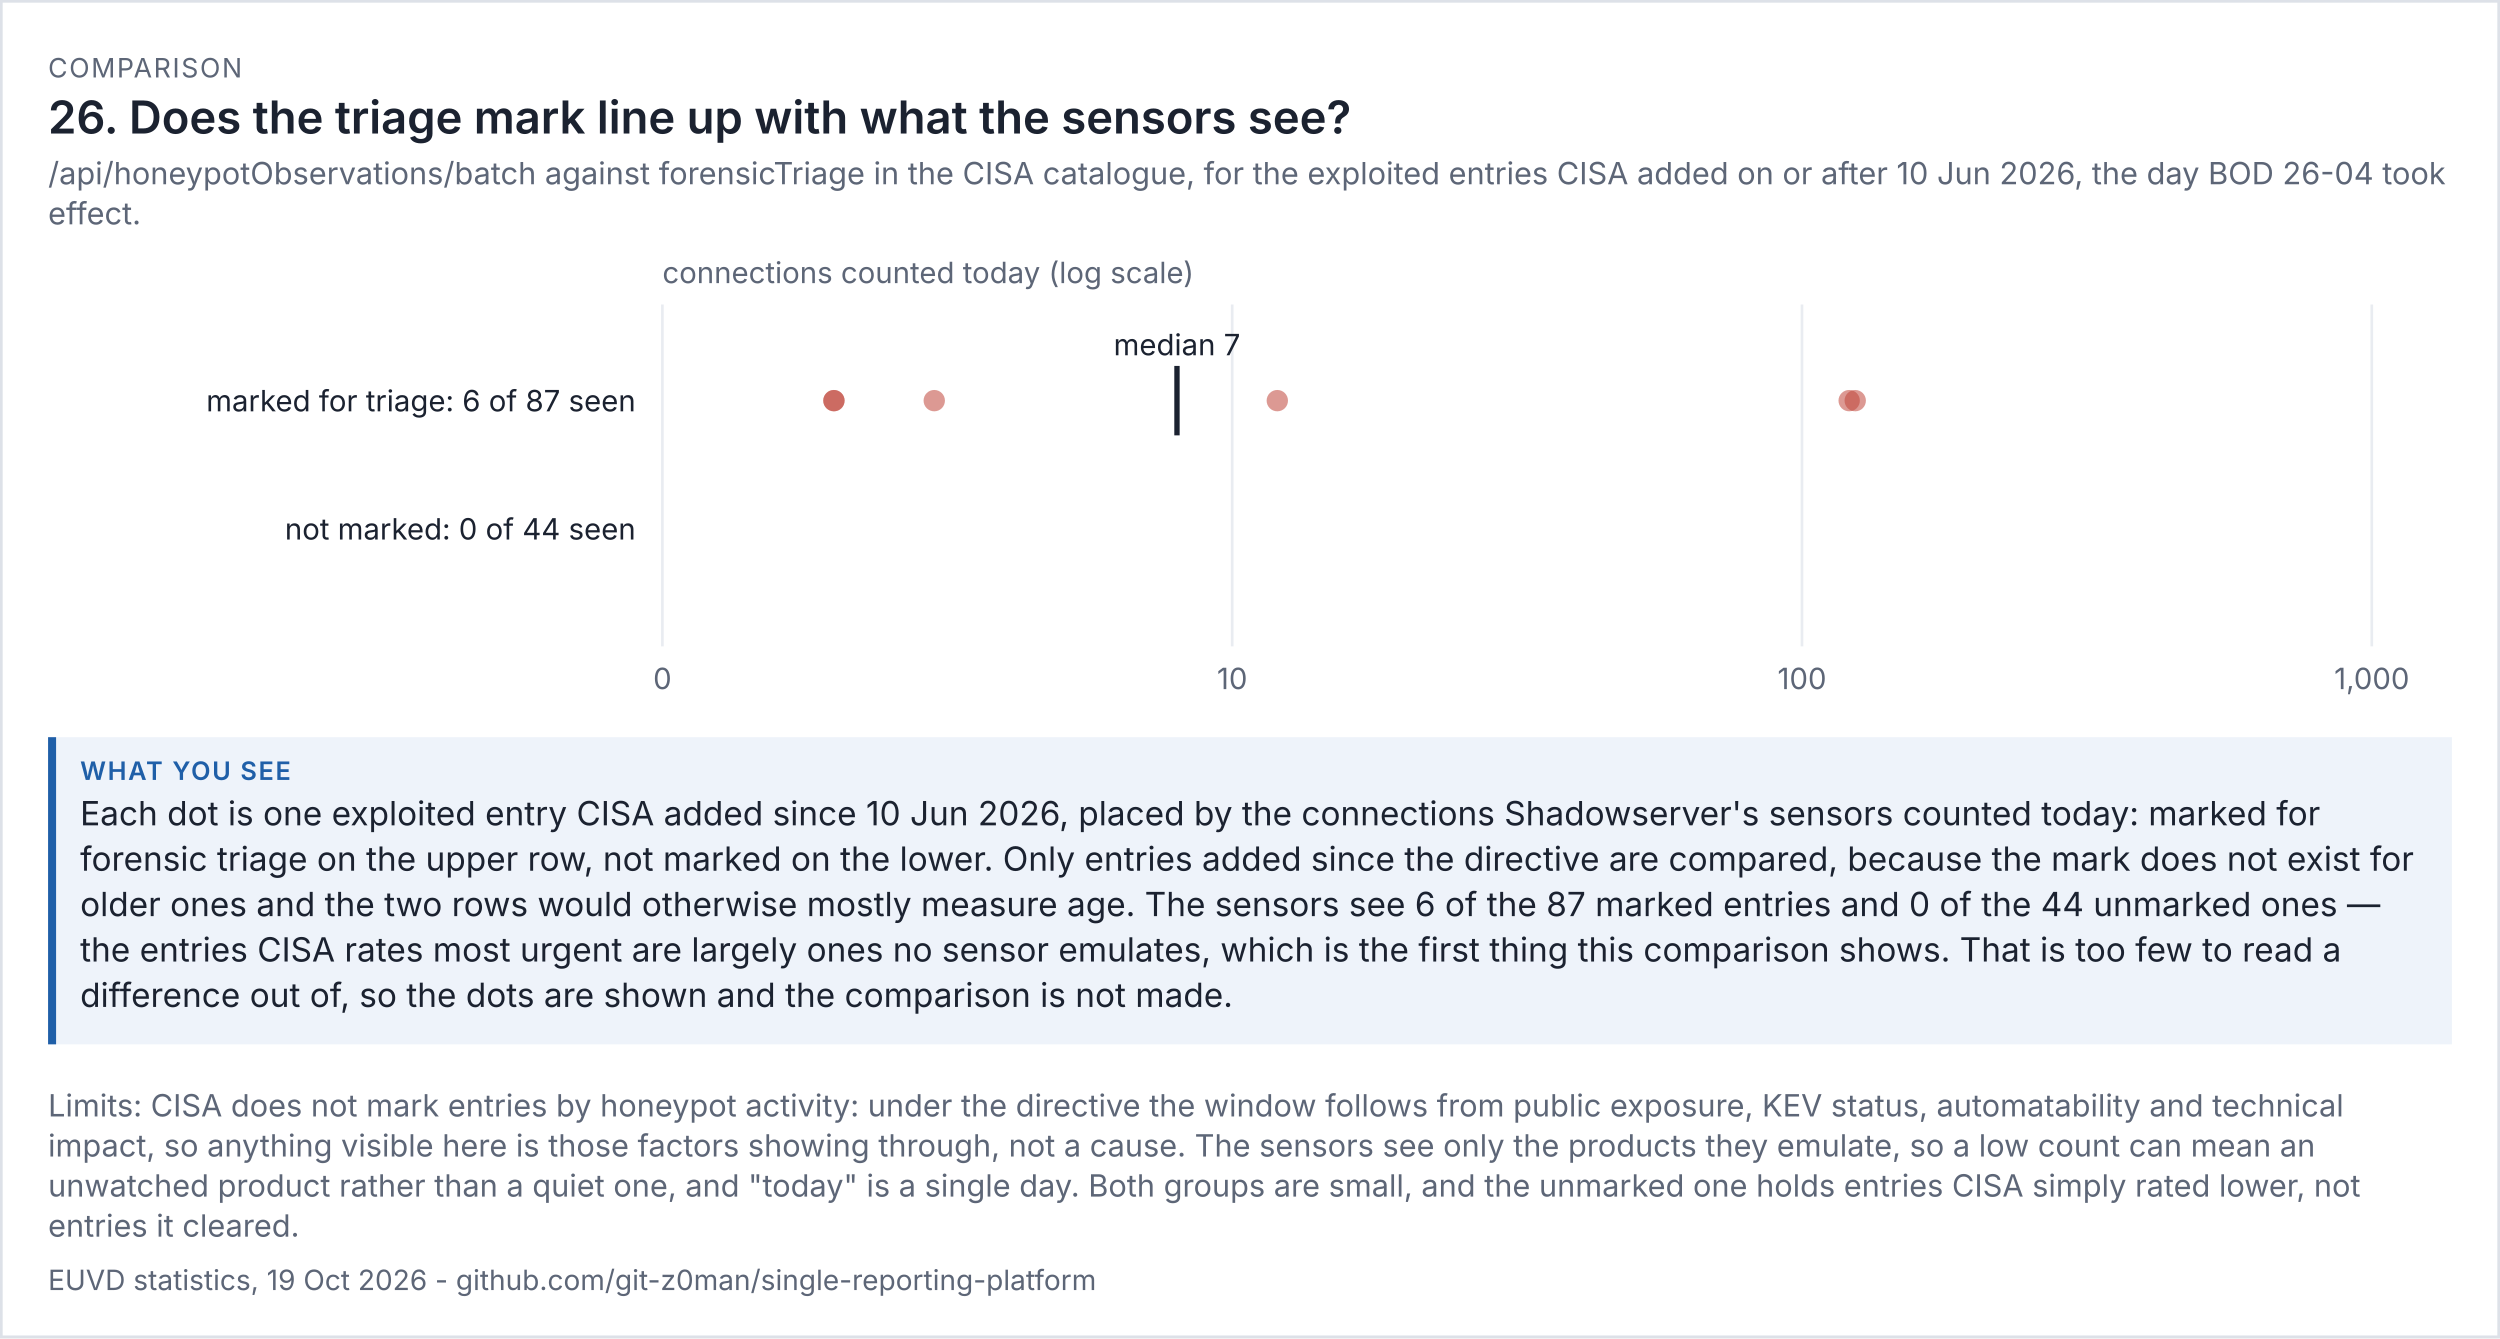
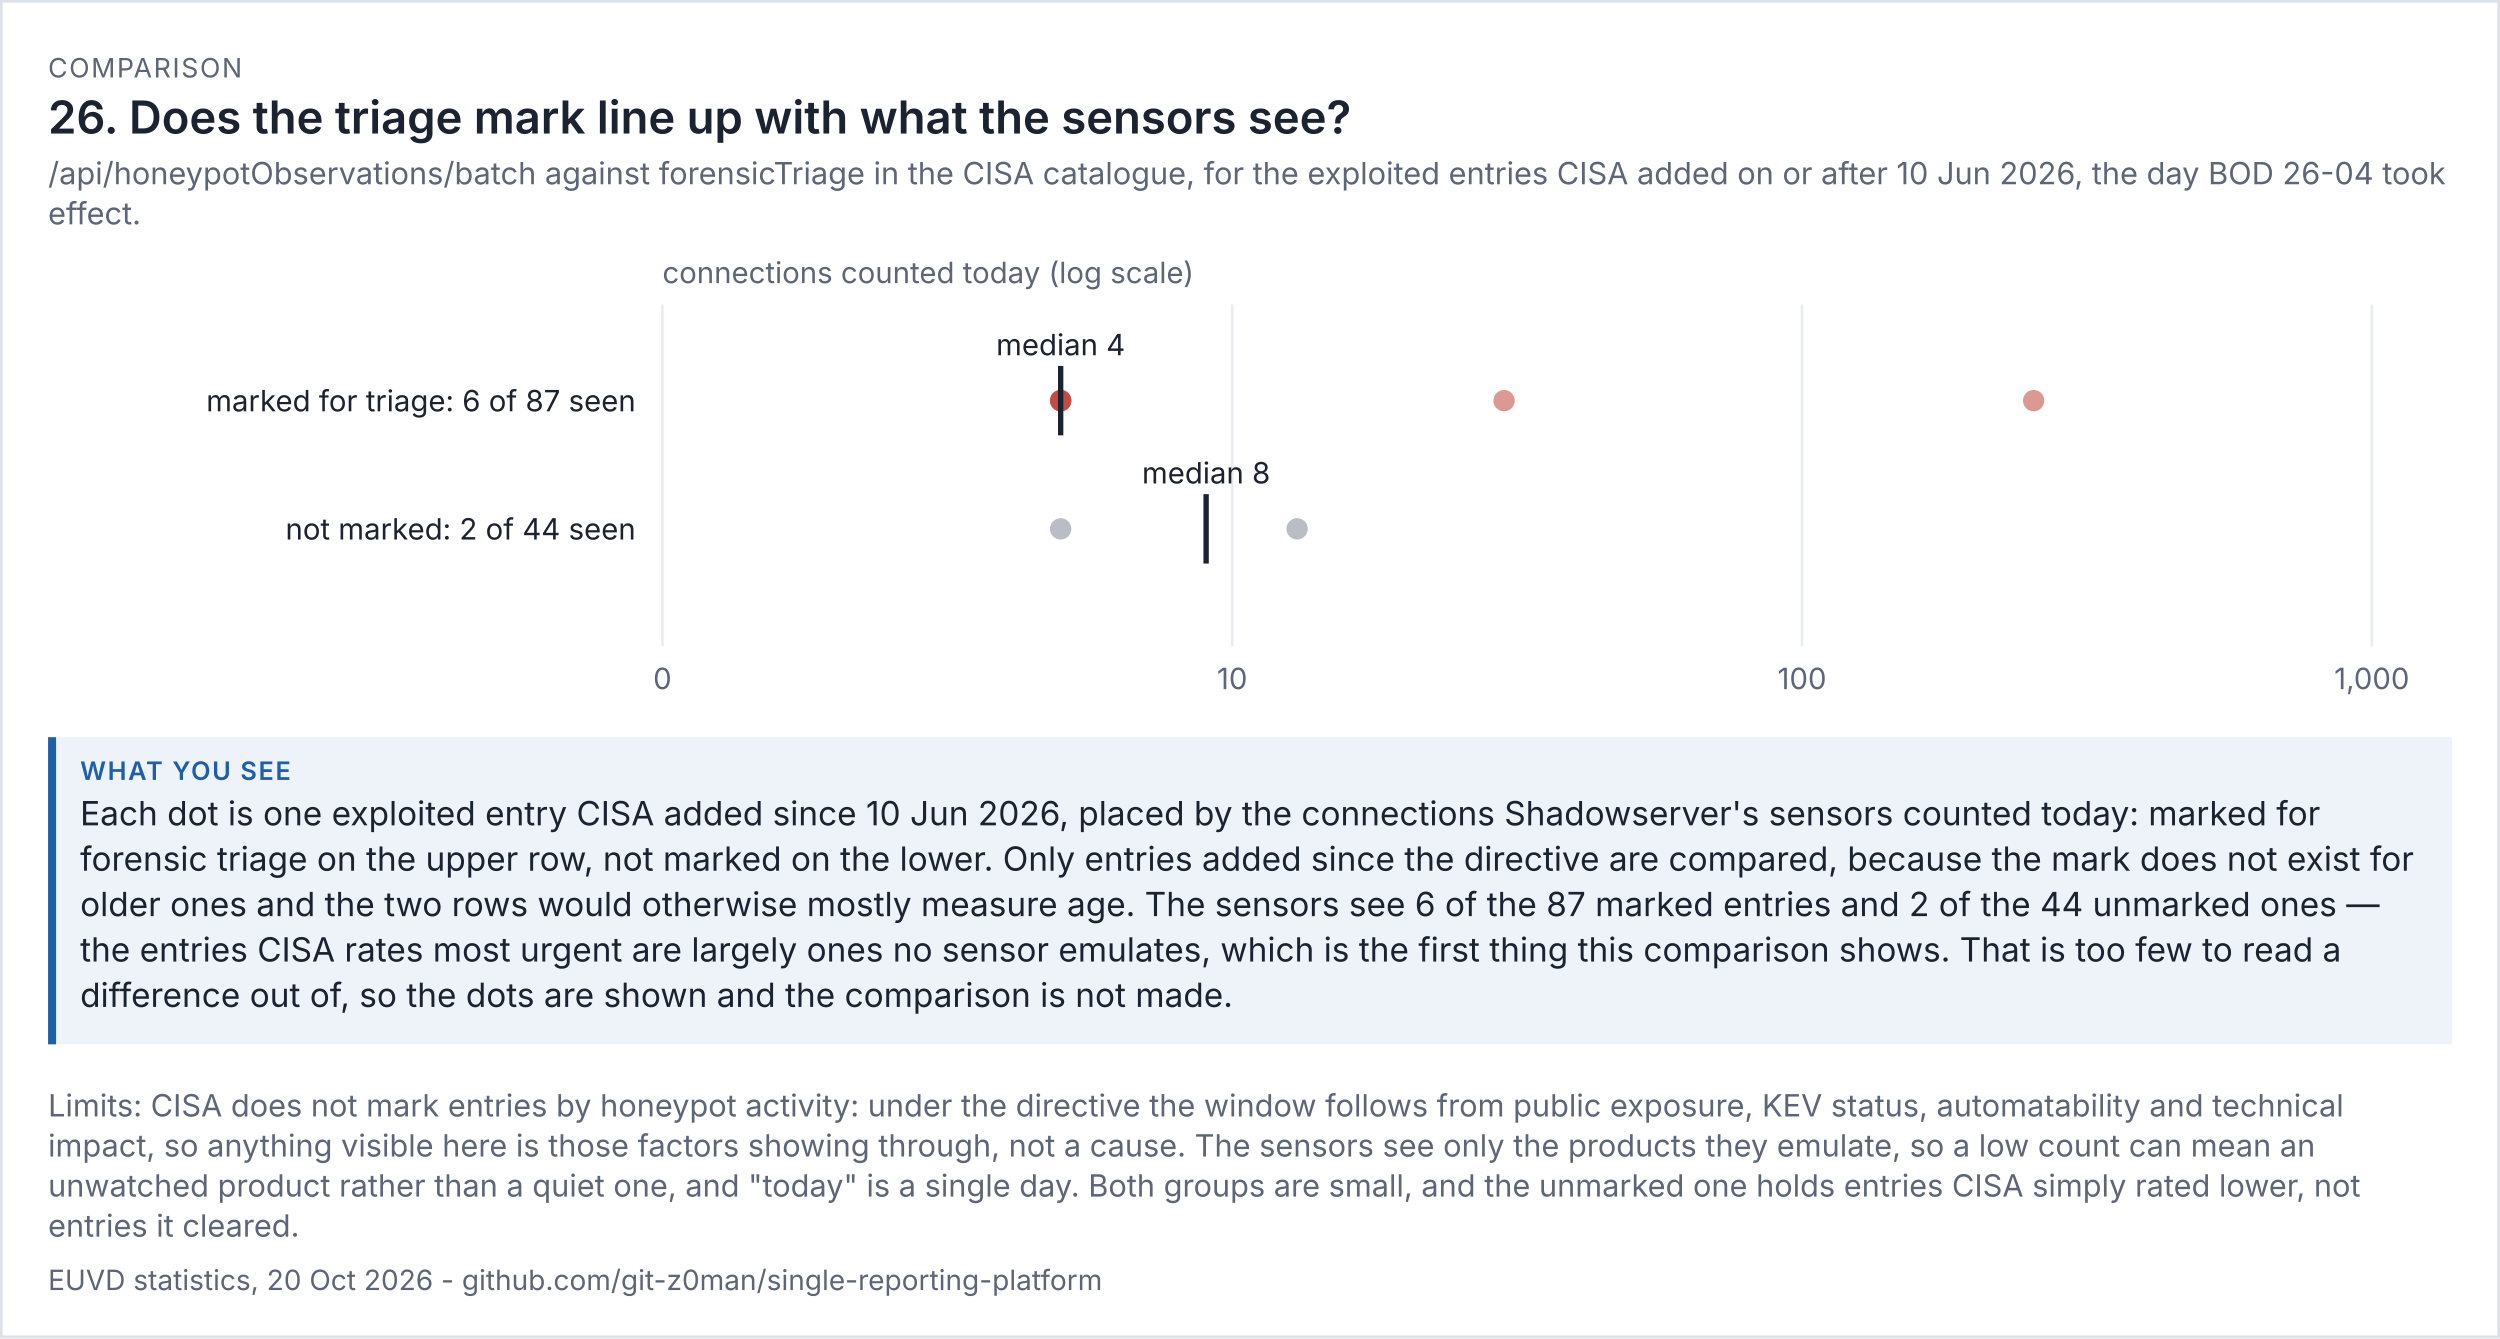
<svg xmlns="http://www.w3.org/2000/svg" viewBox="0 0 936 501" width="936" height="501" font-family="system-ui,-apple-system,'Segoe UI',sans-serif">
  <rect width="100%" height="100%" fill="#ffffff" />
  <rect x="0.5" y="0.5" width="935" height="500" fill="none" stroke="#dde1e8" />
  <text x="18" y="29" font-size="10" letter-spacing="0.6" fill="#5d6677">COMPARISON</text>
  <text x="18" y="50" font-size="17" fill="#1b2230" font-weight="600">26. Does the triage mark line up with what the sensors see?</text>
  <text x="18" y="69" font-size="11.5" fill="#5d6677">/api/honeypotObservations/batch against forensicTriage in the CISA catalogue, for the exploited entries CISA added on or after 10 Jun 2026, the day BOD 26-04 took</text>
  <text x="18" y="84" font-size="11.5" fill="#5d6677">effect.</text>
  <g transform="translate(18,94) scale(1)" font-size="11">
    <svg viewBox="0 0 900 170" role="img" width="900" height="170">
      <g>
        <line x1="230" x2="230" y1="20" y2="148" stroke="rgb(233, 236, 241)" />
        <text x="230" y="164" text-anchor="middle" fill="rgb(93, 102, 119)">0</text>
        <line x1="443.333" x2="443.333" y1="20" y2="148" stroke="rgb(233, 236, 241)" />
        <text x="443.333" y="164" text-anchor="middle" fill="rgb(93, 102, 119)">10</text>
        <line x1="656.667" x2="656.667" y1="20" y2="148" stroke="rgb(233, 236, 241)" />
        <text x="656.667" y="164" text-anchor="middle" fill="rgb(93, 102, 119)">100</text>
        <line x1="870" x2="870" y1="20" y2="148" stroke="rgb(233, 236, 241)" />
        <text x="870" y="164" text-anchor="middle" fill="rgb(93, 102, 119)">1,000</text>
        <text x="230" y="12" fill="rgb(93, 102, 119)">connections counted today (log scale)</text>
        <text x="220" y="60" text-anchor="end" class="t" fill="rgb(27, 34, 48)">marked for triage: 6 of 87 seen</text>
-         <circle cx="676.597" cy="56" r="4" fill="rgb(192, 70, 58)" opacity="0.55" />
-         <circle cx="674.328" cy="56" r="4" fill="rgb(192, 70, 58)" opacity="0.55" />
-         <circle cx="460.225" cy="56" r="4" fill="rgb(192, 70, 58)" opacity="0.55" />
-         <circle cx="331.786" cy="56" r="4" fill="rgb(192, 70, 58)" opacity="0.55" />
-         <circle cx="294.22" cy="56" r="4" fill="rgb(192, 70, 58)" opacity="0.55" />
-         <circle cx="294.22" cy="56" r="4" fill="rgb(192, 70, 58)" opacity="0.55" />
-         <line x1="422.659" x2="422.659" y1="43" y2="69" stroke="rgb(27, 34, 48)" stroke-width="2" />
-         <text x="422.659" y="39" text-anchor="middle" class="t" fill="rgb(27, 34, 48)">median 7</text>
-         <text x="220" y="108" text-anchor="end" class="t" fill="rgb(27, 34, 48)">not marked: 0 of 44 seen</text>
+         <circle cx="743.395" cy="56" r="4" fill="rgb(192, 70, 58)" opacity="0.55" />
+         <circle cx="545.119" cy="56" r="4" fill="rgb(192, 70, 58)" opacity="0.55" />
+         <circle cx="379.114" cy="56" r="4" fill="rgb(192, 70, 58)" opacity="0.55" />
+         <circle cx="379.114" cy="56" r="4" fill="rgb(192, 70, 58)" opacity="0.55" />
+         <circle cx="379.114" cy="56" r="4" fill="rgb(192, 70, 58)" opacity="0.55" />
+         <circle cx="379.114" cy="56" r="4" fill="rgb(192, 70, 58)" opacity="0.55" />
+         <line x1="379.114" x2="379.114" y1="43" y2="69" stroke="rgb(27, 34, 48)" stroke-width="2" />
+         <text x="379.114" y="39" text-anchor="middle" class="t" fill="rgb(27, 34, 48)">median 4</text>
+         <text x="220" y="108" text-anchor="end" class="t" fill="rgb(27, 34, 48)">not marked: 2 of 44 seen</text>
+         <circle cx="467.641" cy="104" r="4" fill="rgb(125, 135, 152)" opacity="0.55" />
+         <circle cx="379.114" cy="104" r="4" fill="rgb(125, 135, 152)" opacity="0.55" />
+         <line x1="433.572" x2="433.572" y1="91" y2="117" stroke="rgb(27, 34, 48)" stroke-width="2" />
+         <text x="433.572" y="87" text-anchor="middle" class="t" fill="rgb(27, 34, 48)">median 8</text>
      </g>
    </svg>
  </g>
  <rect x="18" y="276" width="900" height="115" fill="#eef3fa" />
  <rect x="18" y="276" width="3" height="115" fill="#1f5fa8" />
  <text x="30" y="292" font-size="9.5" letter-spacing="0.6" font-weight="600" fill="#1f5fa8">WHAT YOU SEE</text>
  <text x="30" y="309" font-size="12.5" fill="#1b2230">Each dot is one exploited entry CISA added since 10 Jun 2026, placed by the connections Shadowserver's sensors counted today: marked for</text>
  <text x="30" y="326" font-size="12.5" fill="#1b2230">forensic triage on the upper row, not marked on the lower. Only entries added since the directive are compared, because the mark does not exist for</text>
-   <text x="30" y="343" font-size="12.5" fill="#1b2230">older ones and the two rows would otherwise mostly measure age. The sensors see 6 of the 87 marked entries and 0 of the 44 unmarked ones —</text>
+   <text x="30" y="343" font-size="12.5" fill="#1b2230">older ones and the two rows would otherwise mostly measure age. The sensors see 6 of the 87 marked entries and 2 of the 44 unmarked ones —</text>
  <text x="30" y="360" font-size="12.5" fill="#1b2230">the entries CISA rates most urgent are largely ones no sensor emulates, which is the first thing this comparison shows. That is too few to read a</text>
  <text x="30" y="377" font-size="12.5" fill="#1b2230">difference out of, so the dots are shown and the comparison is not made.</text>
  <text x="18" y="418" font-size="11.5" fill="#5d6677">Limits: CISA does not mark entries by honeypot activity: under the directive the window follows from public exposure, KEV status, automatability and technical</text>
  <text x="18" y="433" font-size="11.5" fill="#5d6677">impact, so anything visible here is those factors showing through, not a cause. The sensors see only the products they emulate, so a low count can mean an</text>
  <text x="18" y="448" font-size="11.5" fill="#5d6677">unwatched product rather than a quiet one, and "today" is a single day. Both groups are small, and the unmarked one holds entries CISA simply rated lower, not</text>
  <text x="18" y="463" font-size="11.5" fill="#5d6677">entries it cleared.</text>
-   <text x="18" y="483" font-size="10.5" fill="#5d6677">EUVD statistics, 19 Oct 2026 - github.com/git-z0man/single-reporting-platform</text>
+   <text x="18" y="483" font-size="10.5" fill="#5d6677">EUVD statistics, 20 Oct 2026 - github.com/git-z0man/single-reporting-platform</text>
</svg>
